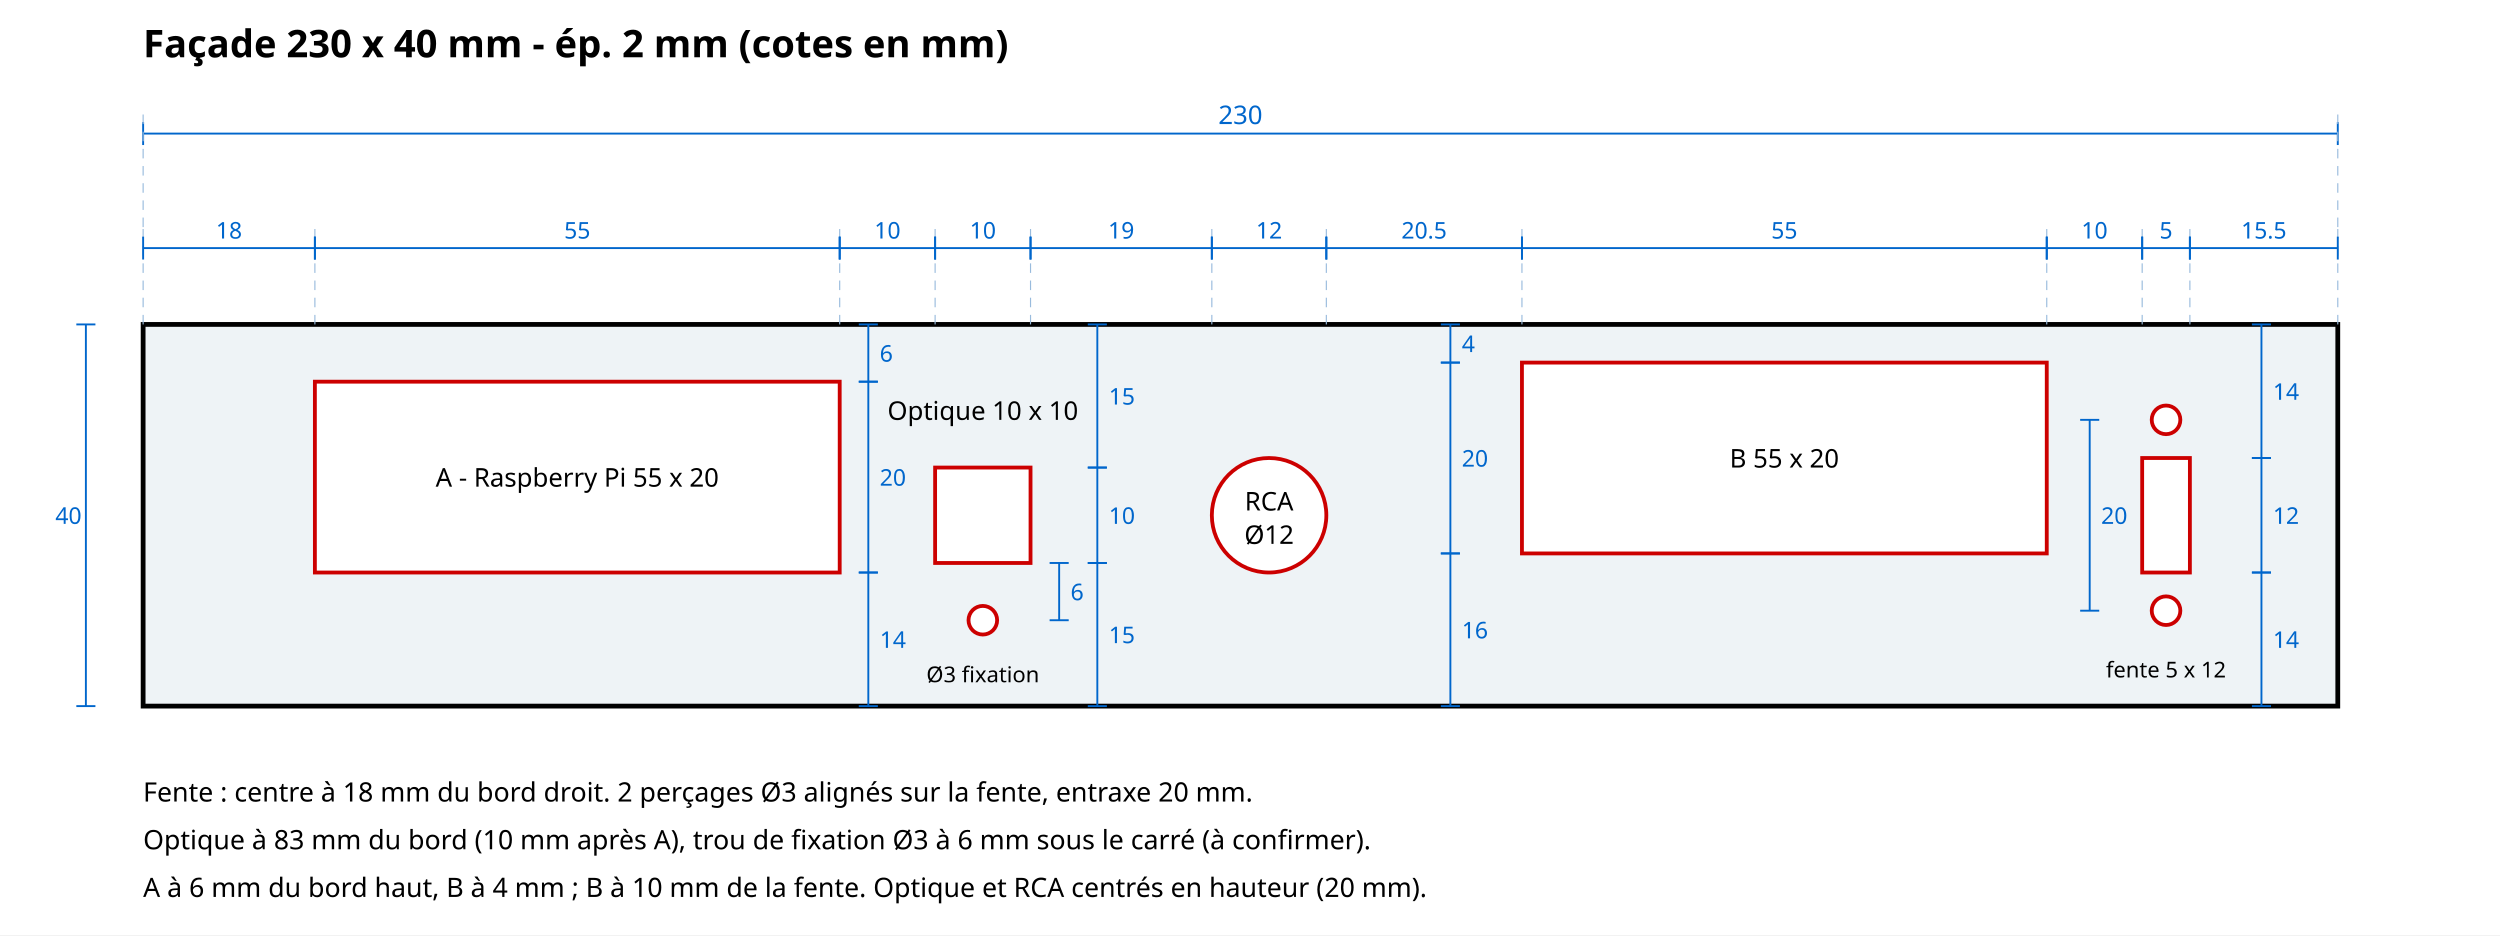
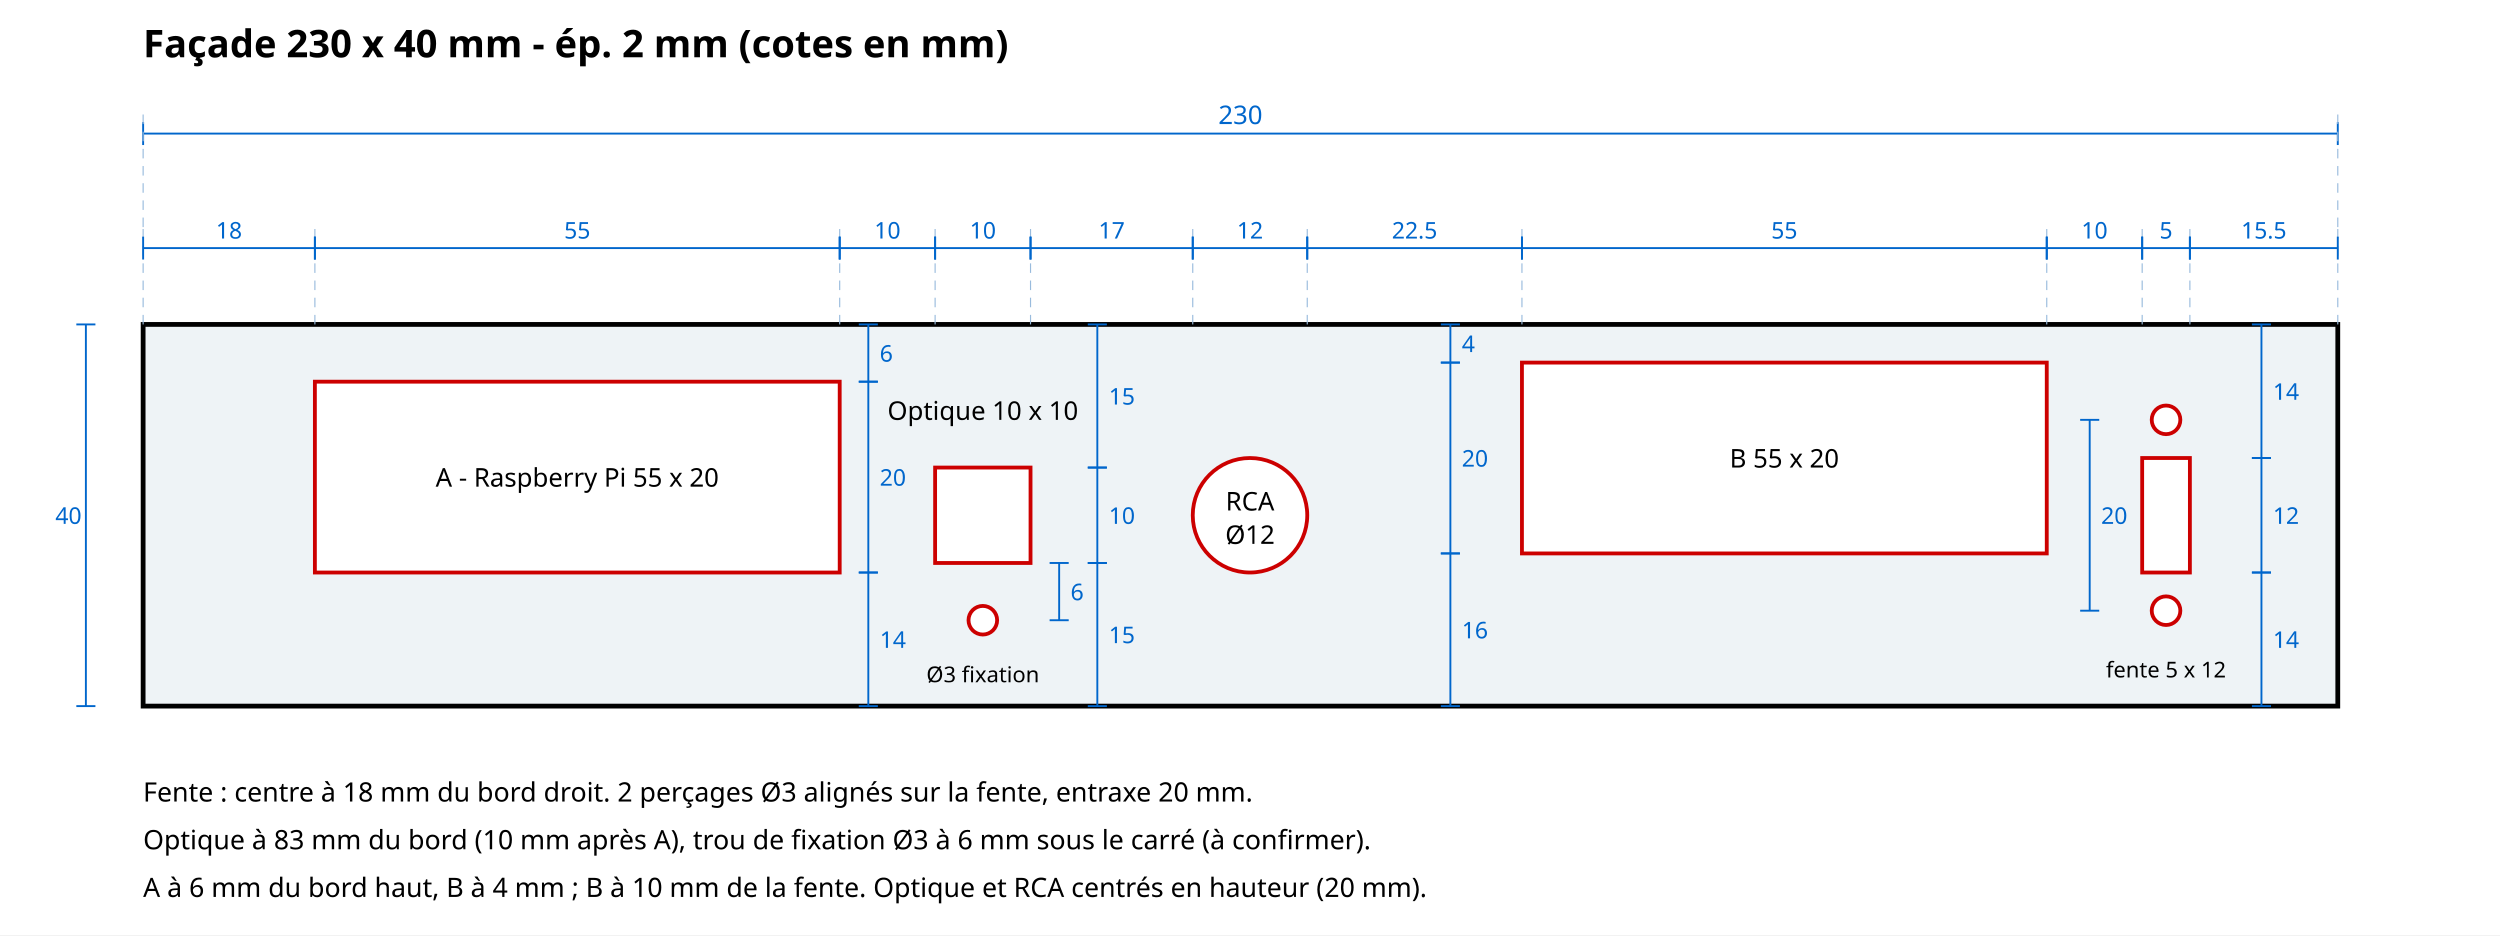
<svg xmlns="http://www.w3.org/2000/svg" viewBox="-15 -34 262 98" width="1572" height="588" font-family="sans-serif" font-size="2.7">
  <rect x="-15" y="-34" width="262" height="98" fill="#fff" />
  <style>.d{stroke:#06c;stroke-width:.2;fill:none}.t{fill:#06c;text-anchor:middle}.e{stroke:#9bd;stroke-width:.12;stroke-dasharray:1 .8}.c{fill:#fff;stroke:#c00;stroke-width:.4}.l{fill:#000;text-anchor:middle}</style>
  <text x="0" y="-28" font-size="4" font-weight="bold">Façade 230 x 40 mm - ép. 2 mm (cotes en mm)</text>
  <rect x="0" y="0" width="230" height="40" fill="#eef3f6" stroke="#000" stroke-width=".5" />
  <rect class="c" x="18" y="6" width="55" height="20" />
  <rect class="c" x="144.5" y="4" width="55" height="20" />
  <rect class="c" x="83" y="15" width="10" height="10" />
-   <circle class="c" cx="118" cy="20" r="6" />
+   <circle class="c" cx="116" cy="20" r="6" />
  <circle class="c" cx="88" cy="31" r="1.5" />
  <rect class="c" x="209.5" y="14" width="5" height="12" />
  <circle class="c" cx="212" cy="10" r="1.5" />
  <circle class="c" cx="212" cy="30" r="1.5" />
  <text class="l" x="45.5" y="17">A - Raspberry Pi 55 x 20</text>
  <text class="l" x="172" y="15">B 55 x 20</text>
  <text class="l" x="88" y="10">Optique 10 x 10</text>
  <text class="l" x="88" y="37.5" font-size="2.3">Ø3 fixation</text>
-   <text class="l" x="118" y="19.5">RCA</text>
-   <text class="l" x="118" y="23">Ø12</text>
+   <text class="l" x="116" y="19.5">RCA</text>
+   <text class="l" x="116" y="23">Ø12</text>
  <text class="l" x="212" y="37" font-size="2.3">fente 5 x 12</text>
  <path class="e" d="M0 -10V0" />
  <path class="e" d="M18 -10V0" />
  <path class="e" d="M73 -10V0" />
  <path class="e" d="M83 -10V0" />
  <path class="e" d="M93 -10V0" />
-   <path class="e" d="M112 -10V0" />
-   <path class="e" d="M124 -10V0" />
+   <path class="e" d="M110 -10V0" />
+   <path class="e" d="M122 -10V0" />
  <path class="e" d="M144.5 -10V0" />
  <path class="e" d="M199.5 -10V0" />
  <path class="e" d="M209.5 -10V0" />
  <path class="e" d="M214.5 -10V0" />
  <path class="e" d="M230 -10V0" />
  <path class="d" d="M0 -8H18M0 -9.2V-6.8M18 -9.2V-6.8" />
  <text class="t" x="9.0" y="-9" font-size="2.4">18</text>
  <path class="d" d="M18 -8H73M18 -9.2V-6.8M73 -9.2V-6.8" />
  <text class="t" x="45.5" y="-9" font-size="2.4">55</text>
  <path class="d" d="M73 -8H83M73 -9.2V-6.8M83 -9.2V-6.8" />
  <text class="t" x="78" y="-9" font-size="2.4">10</text>
  <path class="d" d="M83 -8H93M83 -9.2V-6.8M93 -9.2V-6.8" />
  <text class="t" x="88" y="-9" font-size="2.4">10</text>
-   <path class="d" d="M93 -8H112M93 -9.2V-6.8M112 -9.2V-6.8" />
-   <text class="t" x="102.5" y="-9" font-size="2.4">19</text>
-   <path class="d" d="M112 -8H124M112 -9.2V-6.8M124 -9.2V-6.8" />
-   <text class="t" x="118.0" y="-9" font-size="2.4">12</text>
-   <path class="d" d="M124 -8H144.5M124 -9.2V-6.8M144.5 -9.2V-6.8" />
-   <text class="t" x="134.25" y="-9" font-size="2.4">20.5</text>
+   <path class="d" d="M93 -8H110M93 -9.2V-6.8M110 -9.2V-6.8" />
+   <text class="t" x="101.5" y="-9" font-size="2.4">17</text>
+   <path class="d" d="M110 -8H122M110 -9.2V-6.8M122 -9.2V-6.8" />
+   <text class="t" x="116" y="-9" font-size="2.4">12</text>
+   <path class="d" d="M122 -8H144.5M122 -9.2V-6.8M144.5 -9.2V-6.8" />
+   <text class="t" x="133.25" y="-9" font-size="2.4">22.5</text>
  <path class="d" d="M144.5 -8H199.5M144.5 -9.2V-6.8M199.5 -9.2V-6.8" />
  <text class="t" x="172.0" y="-9" font-size="2.4">55</text>
  <path class="d" d="M199.5 -8H209.5M199.5 -9.2V-6.8M209.5 -9.2V-6.8" />
  <text class="t" x="204.5" y="-9" font-size="2.4">10</text>
  <path class="d" d="M209.5 -8H214.5M209.5 -9.2V-6.8M214.5 -9.2V-6.8" />
  <text class="t" x="212.0" y="-9" font-size="2.4">5</text>
  <path class="d" d="M214.5 -8H230M214.5 -9.2V-6.8M230 -9.2V-6.8" />
  <text class="t" x="222.25" y="-9" font-size="2.4">15.5</text>
  <path class="d" d="M0 -20H230M0 -21.2V-18.8M230 -21.2V-18.8" />
  <text class="t" x="115" y="-21">230</text>
  <path class="e" d="M0 -22V-10M230 -22V-10" />
  <path class="d" d="M-6 0V40M-7 0H-5M-7 40H-5" />
  <text class="t" x="-9.2" y="20.9" text-anchor="start" style="text-anchor:start" font-size="2.4">40</text>
  <path class="d" d="M76 0V6M75 0H77M75 6H77" />
  <text class="t" x="77.2" y="3.9" text-anchor="start" style="text-anchor:start" font-size="2.4">6</text>
  <path class="d" d="M76 6V26M75 6H77M75 26H77" />
  <text class="t" x="77.2" y="16.9" text-anchor="start" style="text-anchor:start" font-size="2.4">20</text>
  <path class="d" d="M76 26V40M75 26H77M75 40H77" />
  <text class="t" x="77.2" y="33.9" text-anchor="start" style="text-anchor:start" font-size="2.4">14</text>
  <path class="d" d="M137 0V4M136 0H138M136 4H138" />
  <text class="t" x="138.2" y="2.9" text-anchor="start" style="text-anchor:start" font-size="2.4">4</text>
  <path class="d" d="M137 4V24M136 4H138M136 24H138" />
  <text class="t" x="138.2" y="14.9" text-anchor="start" style="text-anchor:start" font-size="2.4">20</text>
  <path class="d" d="M137 24V40M136 24H138M136 40H138" />
  <text class="t" x="138.2" y="32.9" text-anchor="start" style="text-anchor:start" font-size="2.4">16</text>
  <path class="d" d="M96 25V31M95 25H97M95 31H97" />
  <text class="t" x="97.2" y="28.9" style="text-anchor:start" font-size="2.4">6</text>
  <path class="d" d="M100 0V15M99 0H101M99 15H101" />
  <text class="t" x="101.2" y="8.4" text-anchor="start" style="text-anchor:start" font-size="2.4">15</text>
  <path class="d" d="M100 15V25M99 15H101M99 25H101" />
  <text class="t" x="101.2" y="20.9" text-anchor="start" style="text-anchor:start" font-size="2.4">10</text>
  <path class="d" d="M100 25V40M99 25H101M99 40H101" />
  <text class="t" x="101.2" y="33.4" text-anchor="start" style="text-anchor:start" font-size="2.4">15</text>
  <path class="d" d="M204 10V30M203 10H205M203 30H205" />
  <text class="t" x="205.2" y="20.9" style="text-anchor:start" font-size="2.4">20</text>
  <path class="d" d="M222 0V14M221 0H223M221 14H223" />
  <text class="t" x="223.2" y="7.9" text-anchor="start" style="text-anchor:start" font-size="2.4">14</text>
  <path class="d" d="M222 14V26M221 14H223M221 26H223" />
  <text class="t" x="223.2" y="20.9" text-anchor="start" style="text-anchor:start" font-size="2.4">12</text>
  <path class="d" d="M222 26V40M221 26H223M221 40H223" />
  <text class="t" x="223.2" y="33.9" text-anchor="start" style="text-anchor:start" font-size="2.4">14</text>
  <text x="0" y="50" font-size="2.8">Fente : centre à 18 mm du bord droit. 2 perçages Ø3 alignés sur la fente, entraxe 20 mm.</text>
  <text x="0" y="55" font-size="2.8">Optique à 83 mm du bord (10 mm après A), trou de fixation Ø3 à 6 mm sous le carré (à confirmer).</text>
  <text x="0" y="60" font-size="2.8">A à 6 mm du bord haut, B à 4 mm ; B à 10 mm de la fente. Optique et RCA centrés en hauteur (20 mm).</text>
</svg>
